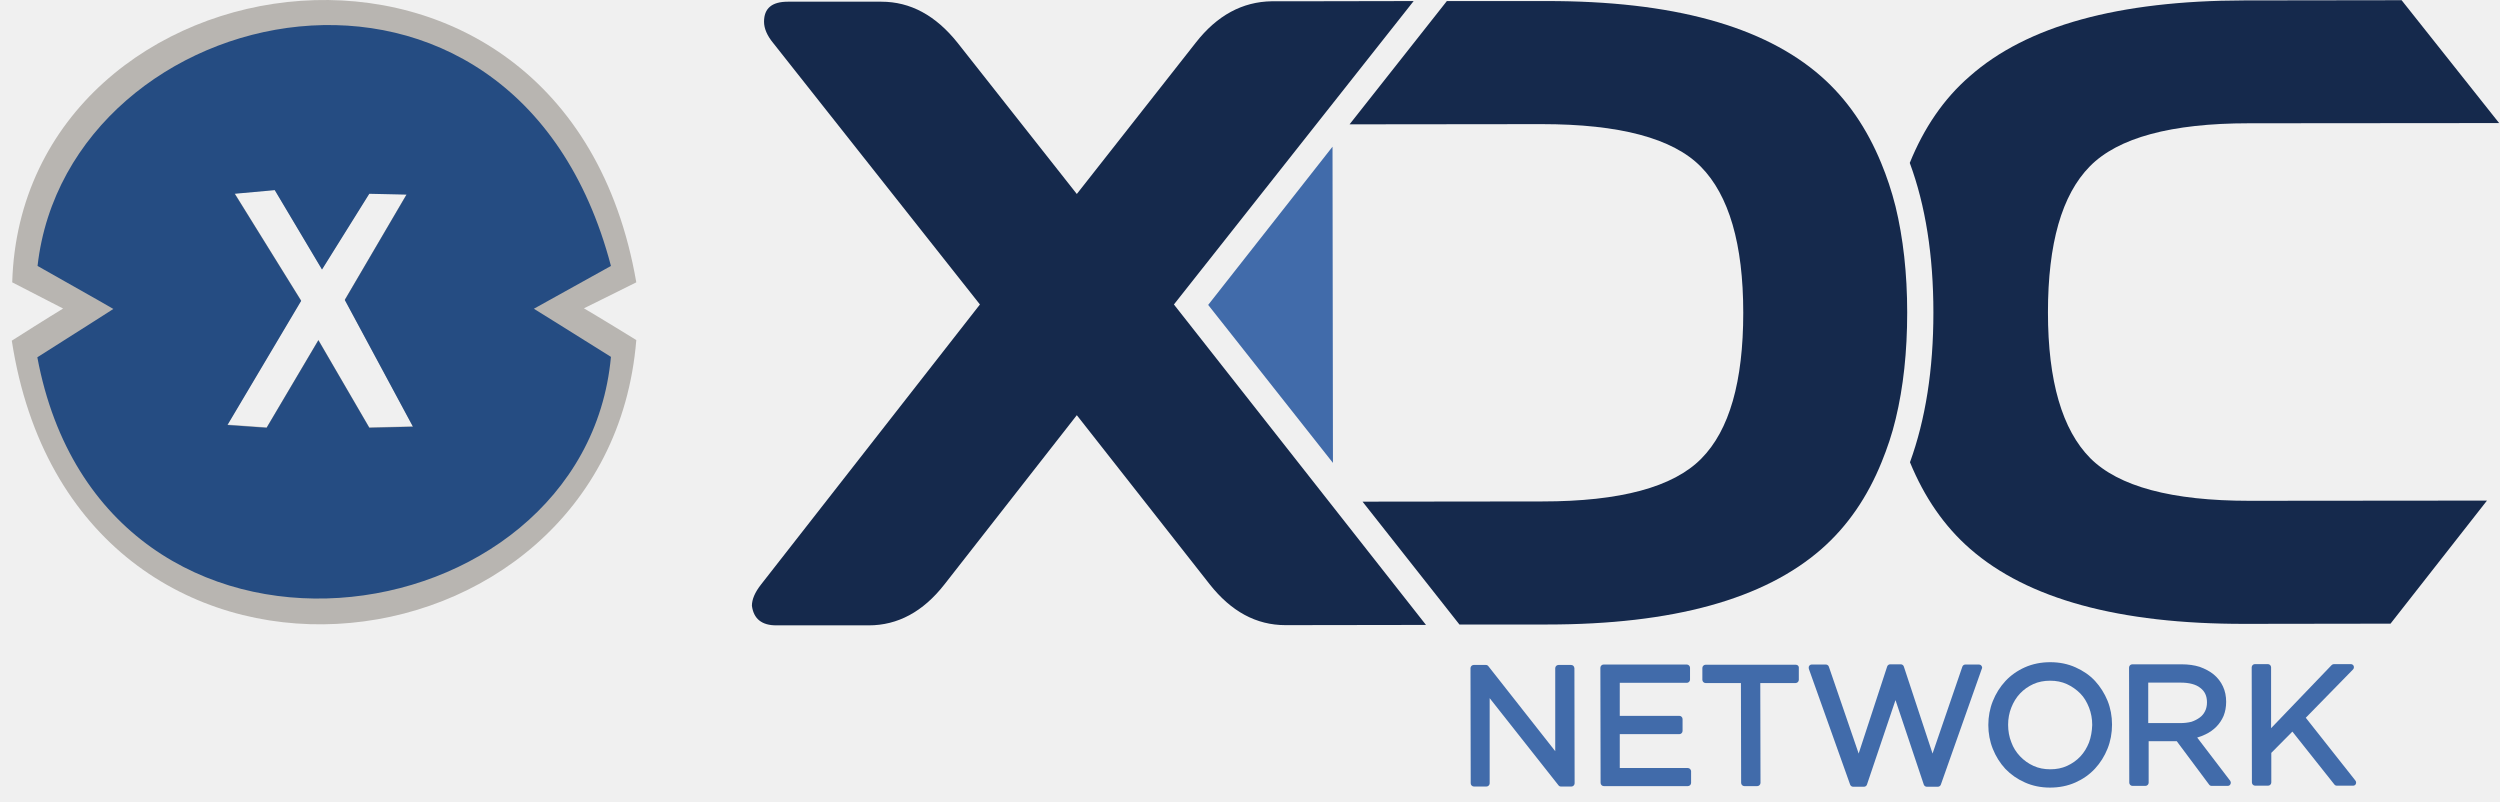
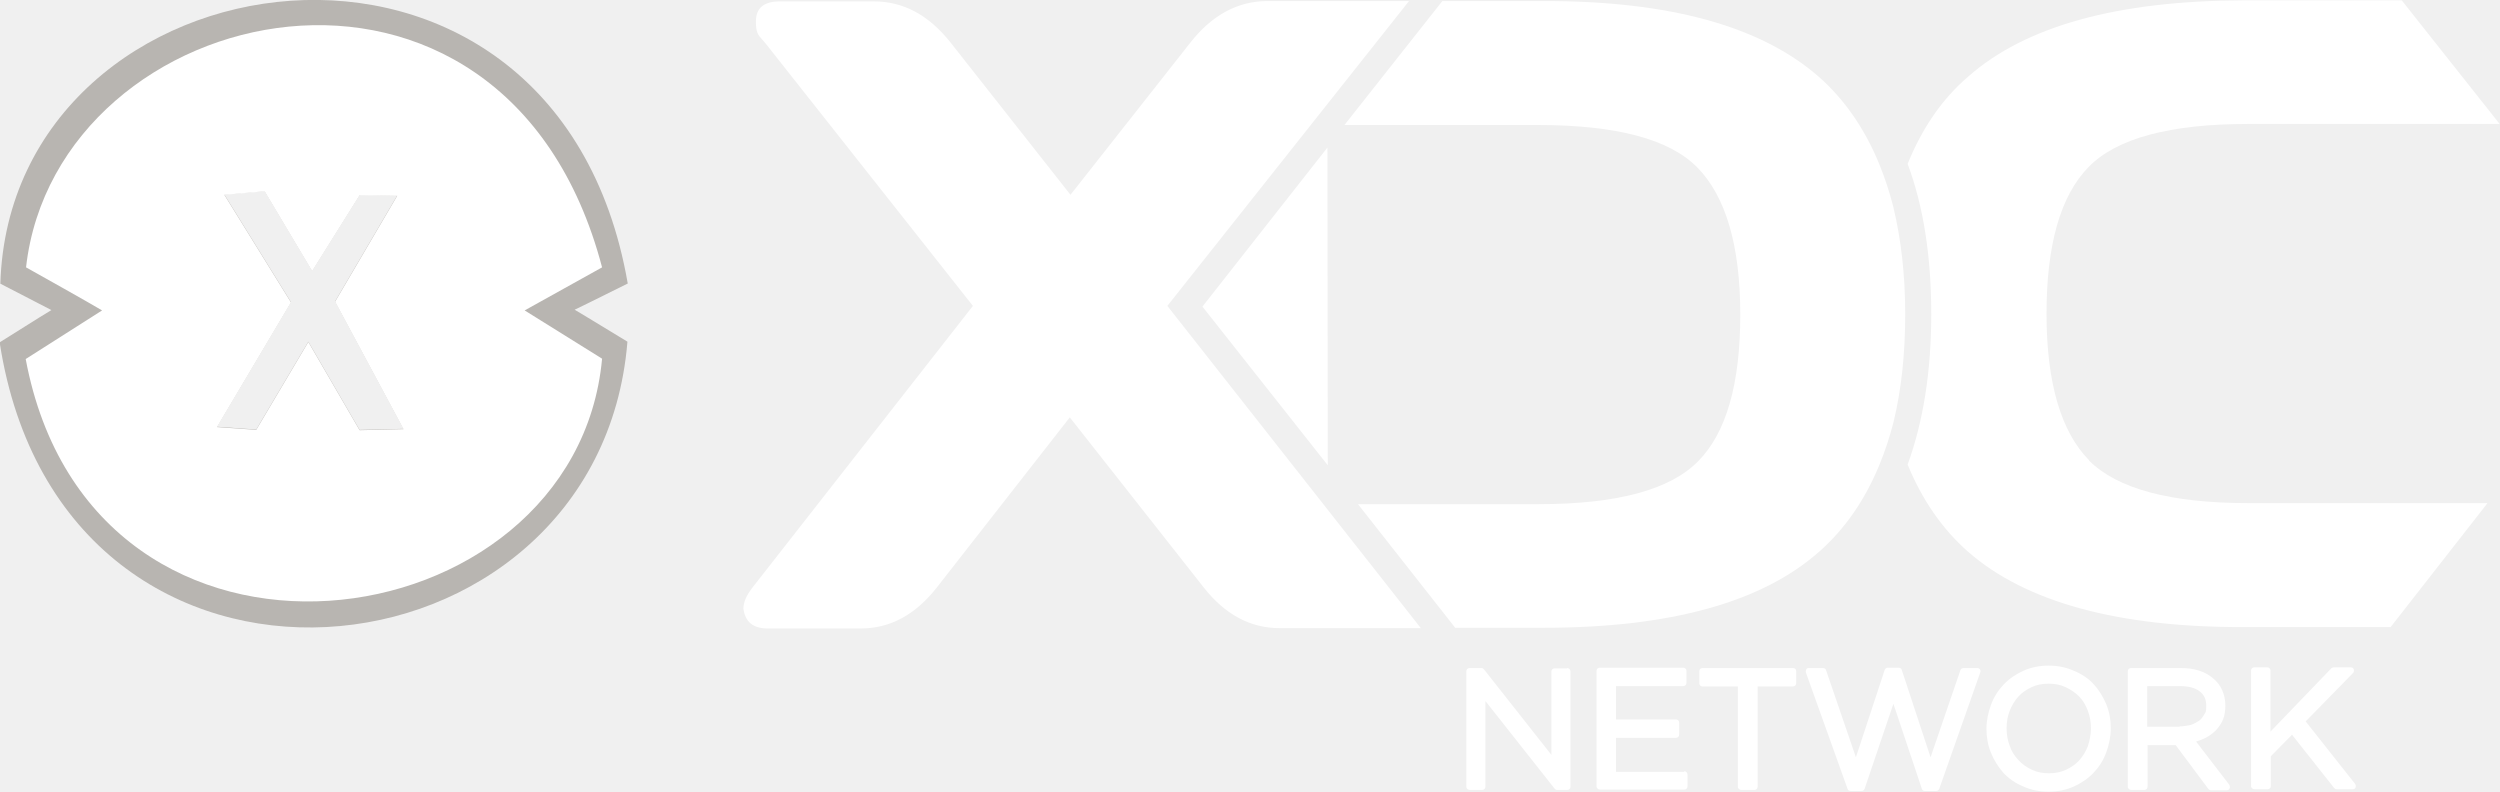
- <svg xmlns="http://www.w3.org/2000/svg" width="106" height="34" viewBox="0 0 106 34" fill="none">
-   <path d="M88.629 19.428C87.438 18.227 86.833 16.16 86.833 13.244C86.833 10.328 87.419 8.261 88.611 7.051C89.803 5.841 92.051 5.227 95.355 5.227L105.963 5.218L101.828 0.009L95.156 0.018C89.821 0.027 85.939 1.093 83.519 3.232C82.409 4.189 81.57 5.435 80.974 6.907C81.642 8.712 81.976 10.834 81.976 13.253C81.976 15.672 81.642 17.785 80.983 19.6C81.588 21.071 82.427 22.308 83.537 23.274C85.966 25.395 89.848 26.461 95.183 26.452L101.358 26.443L105.448 21.225L95.373 21.234C92.078 21.234 89.83 20.629 88.629 19.428Z" fill="#15294C" />
-   <path d="M59.939 0.045L55.235 0.054H53.926C52.681 0.072 51.606 0.65 50.703 1.806L45.657 8.225L40.601 1.815C39.672 0.65 38.597 0.072 37.369 0.072H33.406C32.729 0.072 32.395 0.352 32.395 0.921C32.395 1.201 32.522 1.508 32.783 1.824L41.549 12.91L32.269 24.782C32.007 25.116 31.881 25.413 31.881 25.684C31.953 26.235 32.296 26.515 32.91 26.515H36.837C38.065 26.515 39.139 25.937 40.042 24.782L45.657 17.604L51.29 24.773C52.202 25.928 53.267 26.506 54.504 26.506L60.462 26.497L49.774 12.91L59.939 0.045Z" fill="#15294C" />
-   <path d="M77.236 23.274C78.347 22.299 79.186 21.062 79.782 19.59C80.017 19.013 80.224 18.408 80.378 17.758C80.703 16.413 80.865 14.914 80.865 13.253C80.865 11.592 80.694 10.084 80.369 8.748C80.206 8.098 79.999 7.484 79.764 6.916C79.159 5.444 78.32 4.207 77.209 3.232C74.781 1.102 70.899 0.036 65.563 0.045H61.347L57.222 5.272L65.365 5.263C68.669 5.263 70.926 5.859 72.117 7.069C73.309 8.279 73.914 10.346 73.914 13.262C73.914 16.178 73.327 18.245 72.135 19.446C70.944 20.656 68.696 21.261 65.392 21.261L57.772 21.27L61.88 26.479H65.599C70.935 26.479 74.808 25.404 77.236 23.274Z" fill="#15294C" />
-   <path d="M56.517 19.627L56.499 6.22L51.227 12.928L56.517 19.627Z" fill="#416BAA" />
-   <path d="M97.765 30.433L99.769 28.384C99.806 28.348 99.815 28.284 99.796 28.239C99.778 28.185 99.724 28.158 99.67 28.158H98.957C98.921 28.158 98.885 28.176 98.858 28.203L96.294 30.875V28.293C96.294 28.221 96.231 28.158 96.158 28.158H95.608C95.535 28.158 95.472 28.221 95.472 28.293L95.481 33.177C95.481 33.25 95.544 33.313 95.617 33.313H96.167C96.24 33.313 96.303 33.25 96.303 33.177V31.922L97.197 31.02L98.975 33.259C99.002 33.295 99.038 33.313 99.083 33.313H99.769C99.824 33.313 99.869 33.286 99.887 33.24C99.905 33.195 99.905 33.141 99.869 33.096L97.765 30.433Z" fill="#416BAA" />
-   <path d="M93.161 31.273C93.287 31.236 93.405 31.191 93.513 31.137C93.685 31.056 93.838 30.948 93.974 30.812C94.1 30.686 94.208 30.523 94.281 30.352C94.353 30.171 94.389 29.973 94.389 29.756C94.389 29.521 94.344 29.295 94.254 29.106C94.163 28.907 94.028 28.736 93.865 28.6C93.703 28.465 93.495 28.357 93.269 28.275C93.044 28.203 92.782 28.167 92.502 28.167H90.408C90.335 28.167 90.272 28.23 90.272 28.302L90.281 33.186C90.281 33.259 90.344 33.322 90.417 33.322H90.967C91.04 33.322 91.103 33.259 91.103 33.186V31.426H92.294L93.667 33.268C93.694 33.304 93.73 33.322 93.775 33.322H94.452C94.506 33.322 94.551 33.295 94.569 33.25C94.597 33.204 94.588 33.15 94.56 33.105L93.161 31.273ZM92.448 30.659H91.085V28.943H92.457C92.818 28.943 93.107 29.015 93.296 29.169C93.486 29.314 93.576 29.512 93.576 29.783C93.576 29.918 93.549 30.045 93.495 30.153C93.441 30.261 93.369 30.352 93.269 30.424C93.17 30.496 93.053 30.559 92.917 30.604C92.773 30.64 92.61 30.659 92.448 30.659Z" fill="#416BAA" />
-   <path d="M88.828 28.871C88.602 28.627 88.322 28.438 87.997 28.293C87.672 28.149 87.32 28.077 86.932 28.077C86.544 28.077 86.183 28.149 85.858 28.293C85.533 28.438 85.253 28.636 85.027 28.88C84.801 29.124 84.621 29.413 84.495 29.729C84.368 30.045 84.305 30.388 84.305 30.74C84.305 31.092 84.368 31.435 84.495 31.751C84.621 32.067 84.801 32.356 85.027 32.6C85.262 32.843 85.533 33.033 85.858 33.177C86.183 33.322 86.535 33.394 86.923 33.394C87.311 33.394 87.672 33.322 87.997 33.177C88.322 33.033 88.602 32.834 88.828 32.59C89.053 32.347 89.234 32.058 89.36 31.742C89.487 31.426 89.55 31.083 89.55 30.722C89.55 30.37 89.487 30.027 89.36 29.711C89.234 29.404 89.053 29.115 88.828 28.871ZM88.575 31.48C88.485 31.706 88.367 31.904 88.205 32.076C88.051 32.239 87.862 32.374 87.645 32.473C87.428 32.572 87.194 32.618 86.932 32.618C86.67 32.618 86.435 32.572 86.219 32.473C86.002 32.374 85.812 32.239 85.65 32.067C85.487 31.895 85.361 31.697 85.28 31.471C85.19 31.245 85.144 30.993 85.144 30.731C85.144 30.469 85.19 30.225 85.28 30C85.37 29.774 85.487 29.575 85.65 29.404C85.803 29.241 85.993 29.106 86.21 29.006C86.426 28.907 86.67 28.862 86.923 28.862C87.185 28.862 87.419 28.907 87.636 29.006C87.853 29.106 88.042 29.241 88.205 29.404C88.367 29.566 88.485 29.774 88.575 30C88.665 30.234 88.71 30.478 88.71 30.74C88.701 31.011 88.656 31.254 88.575 31.48Z" fill="#416BAA" />
-   <path d="M83.908 28.176H83.33C83.276 28.176 83.222 28.212 83.204 28.266L81.94 31.95L80.721 28.257C80.703 28.203 80.649 28.167 80.594 28.167H80.143C80.089 28.167 80.035 28.203 80.017 28.257L78.807 31.95L77.543 28.266C77.525 28.212 77.471 28.176 77.417 28.176H76.821C76.776 28.176 76.74 28.194 76.713 28.23C76.685 28.266 76.685 28.311 76.694 28.357L78.446 33.268C78.464 33.322 78.518 33.358 78.572 33.358H79.033C79.087 33.358 79.141 33.322 79.159 33.268L80.369 29.684L81.569 33.268C81.588 33.322 81.642 33.358 81.696 33.358H82.165C82.219 33.358 82.274 33.322 82.292 33.268L84.025 28.366C84.034 28.348 84.043 28.329 84.043 28.302C84.034 28.23 83.98 28.176 83.908 28.176Z" fill="#416BAA" />
-   <path d="M76.144 28.185H72.316C72.244 28.185 72.18 28.248 72.18 28.32V28.826C72.18 28.898 72.244 28.961 72.316 28.961H73.815L73.824 33.195C73.824 33.268 73.887 33.331 73.959 33.331H74.51C74.582 33.331 74.645 33.268 74.645 33.195L74.636 28.961H76.135C76.207 28.961 76.27 28.898 76.27 28.826V28.32C76.279 28.239 76.216 28.185 76.144 28.185Z" fill="#416BAA" />
-   <path d="M71.558 32.563H68.678V31.128H71.206C71.278 31.128 71.341 31.065 71.341 30.993V30.487C71.341 30.415 71.278 30.352 71.206 30.352H68.678V28.952H71.522C71.594 28.952 71.657 28.889 71.657 28.817V28.311C71.657 28.239 71.594 28.176 71.522 28.176H67.992C67.919 28.176 67.856 28.239 67.856 28.311L67.865 33.195C67.865 33.268 67.928 33.331 68.001 33.331H71.567C71.639 33.331 71.702 33.268 71.702 33.195V32.69C71.693 32.627 71.639 32.563 71.558 32.563Z" fill="#416BAA" />
-   <path d="M66.61 28.194H66.078C66.006 28.194 65.942 28.257 65.942 28.329V31.85L63.108 28.248C63.081 28.212 63.044 28.194 62.999 28.194H62.485C62.413 28.194 62.349 28.257 62.349 28.329L62.358 33.213C62.358 33.286 62.422 33.349 62.494 33.349H63.026C63.099 33.349 63.162 33.286 63.162 33.213V29.602L66.078 33.295C66.105 33.331 66.141 33.349 66.186 33.349H66.629C66.701 33.349 66.764 33.286 66.764 33.213L66.755 28.329C66.746 28.248 66.692 28.194 66.61 28.194Z" fill="#416BAA" />
-   <path d="M26.979 11.971C23.936 -5.651 0.933 -2.239 0.518 11.971C1.845 12.657 2.676 13.082 2.676 13.082C2.676 13.082 1.972 13.506 0.5 14.445C3.163 31.715 25.778 29.205 26.979 14.418C25.543 13.533 24.758 13.072 24.758 13.072C24.758 13.072 25.426 12.748 26.979 11.971ZM15.658 18.119L13.5 14.409L11.306 18.119L9.645 18.002L12.769 12.738L9.952 8.197L11.649 8.044L13.653 11.411L15.658 8.197L17.238 8.234L14.619 12.702L17.508 18.074L15.658 18.119Z" fill="#B8B5B1" />
-   <path d="M25.904 11.276C21.788 -4.378 2.883 -0.144 1.592 11.276C4.21 12.748 4.806 13.1 4.806 13.1C4.806 13.1 3.795 13.75 1.583 15.149C4.4 30.198 24.785 27.309 25.904 15.131C23.846 13.84 22.636 13.091 22.636 13.091C22.636 13.091 25.408 11.547 25.904 11.276ZM15.658 18.137L13.5 14.427L11.306 18.137L9.645 18.02L12.769 12.757L9.952 8.216L11.649 8.062L13.653 11.429L15.658 8.216L17.238 8.252L14.619 12.72L17.508 18.092L15.658 18.137Z" fill="#254C82" />
+ <svg xmlns="http://www.w3.org/2000/svg" id="Layer_1" version="1.1" viewBox="0 0 720 228">
+   <defs>
+     <style>
+       .st0 {
+         fill: #fff;
+       }
+ 
+       .st1 {
+         fill: #b8b5b1;
+       }
+     </style>
+   </defs>
+   <g id="Layer_2">
+     <g>
+       <g>
+         <path class="st0" d="M601.7,132.6c-8.1-8.2-12.3-22.3-12.3-42.2s4-34,12.1-42.3c8.1-8.3,23.5-12.4,46-12.4h72.4c0,0-28.2-35.6-28.2-35.6h-45.5c-36.4.1-62.9,7.4-79.4,22-7.6,6.5-13.3,15-17.4,25.1,4.6,12.3,6.8,26.8,6.8,43.3s-2.3,30.9-6.8,43.3c4.1,10,9.9,18.5,17.4,25.1,16.6,14.5,43.1,21.8,79.5,21.7h42.2c0,0,27.9-35.7,27.9-35.7h-68.8c-22.5,0-37.8-4.1-46-12.3Z" />
+         <path class="st0" d="M405.8.3h-32.1c0,0-8.9,0-8.9,0-8.5.1-15.8,4.1-22,12l-34.5,43.8-34.5-43.8c-6.3-8-13.7-11.9-22.1-11.9h-27.1c-4.6,0-6.9,1.9-6.9,5.8s.9,4,2.7,6.2l59.8,75.7-63.4,81c-1.8,2.3-2.7,4.3-2.7,6.2.5,3.8,2.8,5.7,7,5.7h26.8c8.4,0,15.7-3.9,21.9-11.8l38.3-49,38.5,48.9c6.2,7.9,13.5,11.8,21.9,11.8h40.7c0,0-73-92.8-73-92.8L405.8.3Z" />
+         <path class="st0" d="M523.9,158.9c7.6-6.7,13.3-15.1,17.4-25.1,1.6-3.9,3-8.1,4.1-12.5,2.2-9.2,3.3-19.4,3.3-30.8s-1.2-21.6-3.4-30.8c-1.1-4.4-2.5-8.6-4.1-12.5-4.1-10-9.9-18.5-17.4-25.1C507.1,7.5,480.6.2,444.2.3h-28.8s-28.2,35.7-28.2,35.7h55.6c22.6,0,38,4,46.1,12.3,8.1,8.3,12.3,22.4,12.3,42.3s-4,34-12.1,42.2c-8.1,8.3-23.5,12.4-46,12.4h-52c0,0,28,35.6,28,35.6h25.4c36.4,0,62.9-7.3,79.4-21.9Z" />
+         <polygon class="st0" points="382.4 134 382.3 42.5 346.3 88.3 382.4 134" />
+         <path class="st0" d="M664,207.8l13.7-14c.2-.2.3-.7.2-1-.1-.4-.5-.6-.9-.6h-4.9c-.2,0-.5.1-.7.3l-17.5,18.2v-17.6c0-.5-.4-.9-.9-.9h-3.8c-.5,0-.9.4-.9.9v33.3c0,.5.5.9,1,.9h3.8c.5,0,.9-.4.9-.9v-8.6l6.1-6.2,12.1,15.3c.2.2.4.4.7.4h4.7c.4,0,.7-.2.8-.5.1-.3.1-.7-.1-1l-14.4-18.2Z" />
+         <path class="st0" d="M632.6,213.5c.9-.2,1.7-.6,2.4-.9,1.2-.6,2.2-1.3,3.1-2.2.9-.9,1.6-2,2.1-3.1.5-1.2.7-2.6.7-4.1s-.3-3.1-.9-4.4c-.6-1.4-1.5-2.5-2.7-3.5s-2.5-1.7-4.1-2.2c-1.5-.5-3.3-.7-5.2-.7h-14.3c-.5,0-.9.4-.9.9v33.3c0,.5.5.9,1,.9h3.8c.5,0,.9-.4.9-.9v-12h8.1l9.4,12.6c.2.2.4.4.7.4h4.6c.4,0,.7-.2.8-.5.2-.3.1-.7,0-1l-9.6-12.5ZM627.7,209.3h-9.3v-11.7h9.4c2.5,0,4.4.5,5.7,1.5,1.3,1,1.9,2.3,1.9,4.2s-.2,1.8-.6,2.5-.9,1.4-1.5,1.8-1.5.9-2.4,1.2c-1,.2-2.1.4-3.2.4Z" />
+         <path class="st0" d="M603,197.1c-1.5-1.7-3.5-3-5.7-3.9-2.2-1-4.6-1.5-7.3-1.5s-5.1.5-7.3,1.5c-2.2,1-4.1,2.3-5.7,4s-2.8,3.6-3.6,5.8-1.3,4.5-1.3,6.9.4,4.7,1.3,6.9c.9,2.2,2.1,4.1,3.6,5.8,1.6,1.7,3.5,3,5.7,3.9,2.2,1,4.6,1.5,7.3,1.5s5.1-.5,7.3-1.5c2.2-1,4.1-2.3,5.7-4s2.8-3.6,3.6-5.8,1.3-4.5,1.3-7-.4-4.7-1.3-6.9c-.9-2.1-2.1-4.1-3.6-5.7ZM601.3,214.9c-.6,1.5-1.4,2.9-2.5,4.1-1,1.1-2.3,2-3.8,2.7s-3.1,1-4.9,1-3.4-.3-4.9-1-2.8-1.6-3.9-2.8-2-2.5-2.5-4.1c-.6-1.5-.9-3.3-.9-5.1s.3-3.5.9-5,1.4-2.9,2.5-4.1c1-1.1,2.3-2,3.8-2.7s3.1-1,4.9-1,3.4.3,4.9,1,2.8,1.6,3.9,2.7,1.9,2.5,2.5,4.1c.6,1.6.9,3.3.9,5.1,0,1.8-.4,3.5-.9,5.1Z" />
+         <path class="st0" d="M569.4,192.4h-3.9c-.4,0-.7.2-.9.6l-8.6,25.1-8.3-25.2c-.1-.4-.5-.6-.9-.6h-3.1c-.4,0-.7.2-.9.6l-8.3,25.2-8.6-25.1c-.1-.4-.5-.6-.9-.6h-4.1c-.3,0-.6.1-.7.4s-.2.6-.1.9l12,33.5c.1.4.5.6.9.6h3.1c.4,0,.7-.2.9-.6l8.3-24.5,8.2,24.5c.1.4.5.6.9.6h3.2c.4,0,.7-.2.9-.6l11.8-33.5c0-.1.1-.2.1-.4,0-.5-.4-.9-.9-.9Z" />
+         <path class="st0" d="M516.4,192.4h-26.1c-.5,0-.9.4-.9.9v3.5c0,.5.4.9.9.9h10.2v28.9c0,.5.5.9,1,.9h3.8c.5,0,.9-.4.9-.9v-28.9c0,0,10.2,0,10.2,0,.5,0,.9-.4.9-.9v-3.5c0-.6-.4-.9-.9-.9Z" />
+         <path class="st0" d="M485.1,222.3h-19.7v-9.8h17.3c.5,0,.9-.4.9-.9v-3.5c0-.5-.4-.9-.9-.9h-17.3v-9.6h19.4c.5,0,.9-.4.9-.9v-3.5c0-.5-.4-.9-.9-.9h-24.1c-.5,0-.9.4-.9.9v33.3c0,.5.5.9,1,.9h24.3c.5,0,.9-.4.9-.9v-3.5c0-.4-.4-.9-1-.9Z" />
+         <path class="st0" d="M451.3,192.5h-3.6c-.5,0-.9.4-.9.9v24l-19.4-24.6c-.2-.2-.4-.4-.7-.4h-3.5c-.5,0-.9.4-.9.9v33.3c0,.5.5.9,1,.9h3.6c.5,0,.9-.4.9-.9v-24.7l19.9,25.2c.2.2.4.4.7.4h3c.5,0,.9-.4.9-.9v-33.3c-.1-.6-.5-.9-1-.9Z" />
+       </g>
+       <g>
+         <g id="Shape_1">
+           <path class="st1" d="M180.8,81.7C160-38.6,3-15.3.1,81.7c9.1,4.7,14.7,7.6,14.7,7.6,0,0-4.8,2.9-14.9,9.3,18.2,117.9,172.6,100.8,180.8-.2-9.8-6-15.2-9.2-15.2-9.2,0,0,4.6-2.2,15.2-7.5ZM103.5,123.7l-14.7-25.3-15,25.3-11.3-.8,21.3-35.9-19.2-31,11.6-1,13.7,23,13.7-21.9,10.8.2-17.9,30.5,19.7,36.7-12.6.3Z" />
+         </g>
+         <g id="Shape_11" data-name="Shape_1">
+           <path class="st0" d="M173.4,77C145.3-29.9,16.3-1,7.5,77c17.9,10,21.9,12.4,21.9,12.4,0,0-6.9,4.4-22,14,19.2,102.7,158.4,83,166-.1-14.1-8.8-22.3-13.9-22.3-13.9,0,0,18.9-10.5,22.3-12.4ZM103.5,123.8l-14.7-25.3-15,25.3-11.3-.8,21.3-35.9-19.2-31,11.6-1,13.7,23,13.7-21.9,10.8.2-17.9,30.5,19.7,36.7-12.6.3Z" />
+         </g>
+       </g>
+     </g>
+   </g>
</svg>
